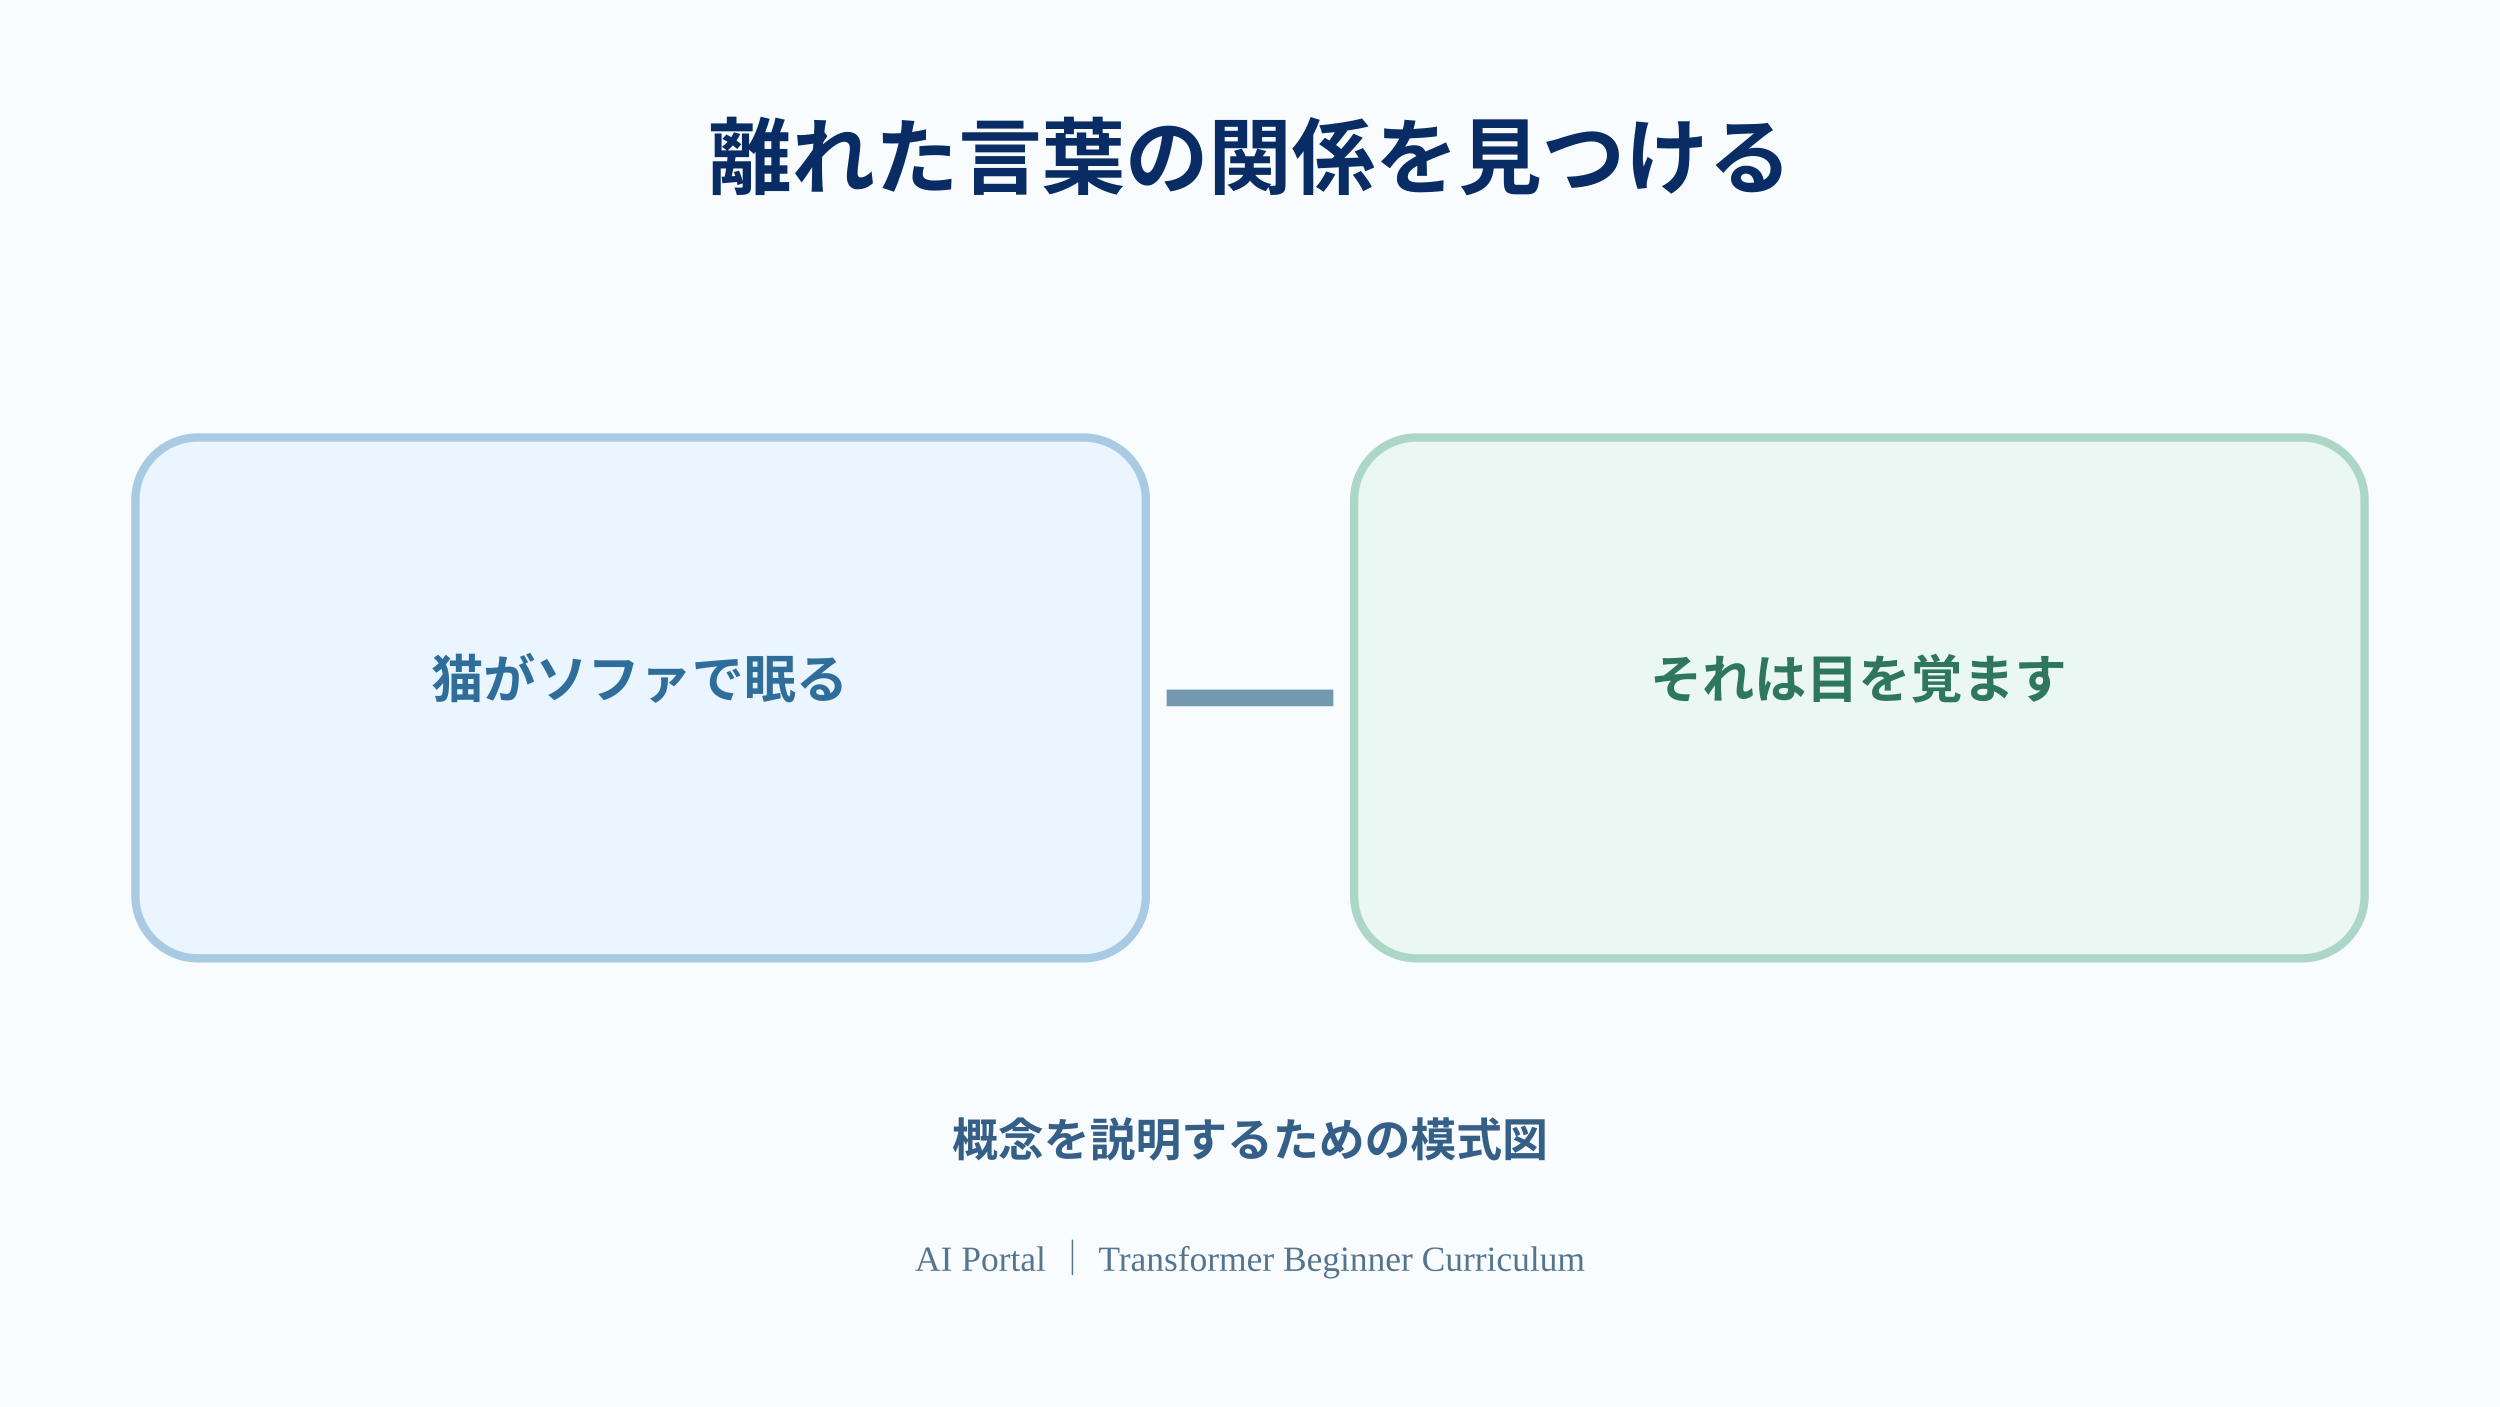
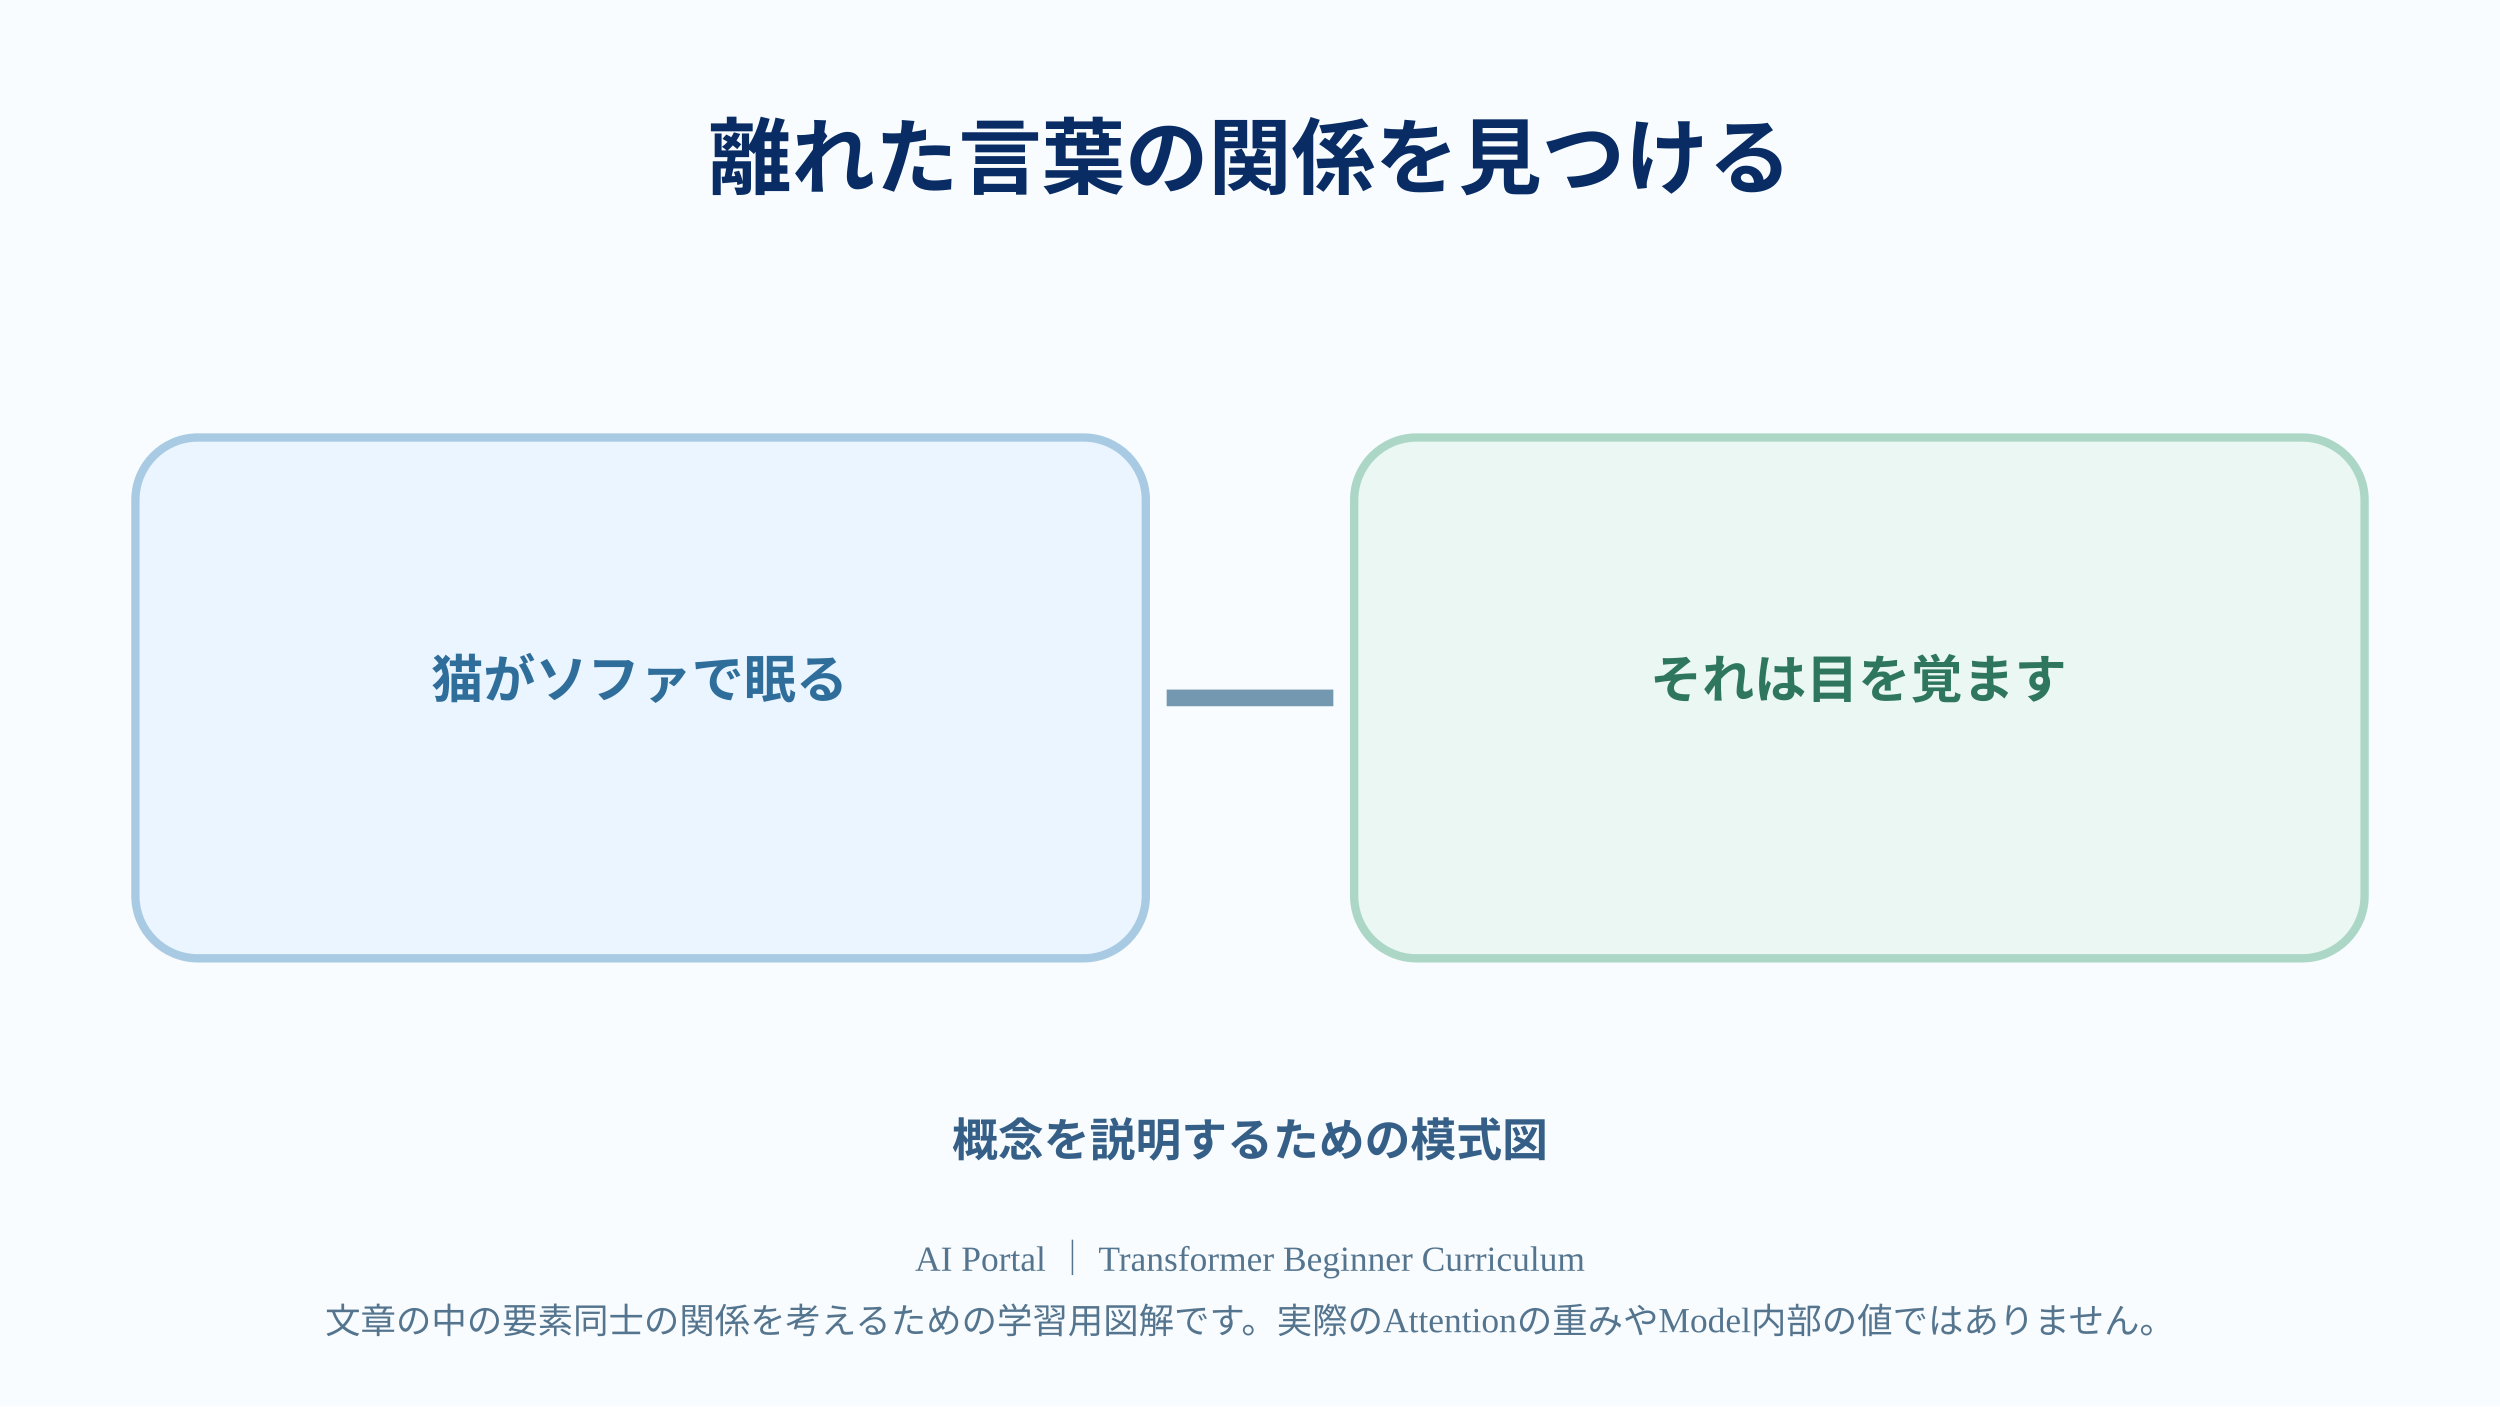
<svg xmlns="http://www.w3.org/2000/svg" viewBox="0 0 1200 675" role="img">
  <rect width="1200" height="675" fill="#f8fcff" />
  <text x="600" y="90" text-anchor="middle" font-size="40" font-weight="900" fill="#082c63">離れた言葉の関係を見つける</text>
  <rect x="65" y="210" width="485" height="250" rx="30" fill="#eaf5ff" stroke="#a9cae3" stroke-width="4" />
  <text x="307" y="335" text-anchor="middle" font-size="25" font-weight="800" fill="#2f6e9b">猫がソファで眠る</text>
  <path d="M560 335 H640" stroke="#7398b0" stroke-width="8" />
  <rect x="650" y="210" width="485" height="250" rx="30" fill="#eaf7f2" stroke="#acd7c6" stroke-width="4" />
  <text x="892" y="335" text-anchor="middle" font-size="25" font-weight="800" fill="#2f765f">それは目を覚ます</text>
  <text x="600" y="555" text-anchor="middle" font-size="22" font-weight="800" fill="#355f87">概念を説明するための模式図</text>
  <text x="600" y="610" text-anchor="middle" font-size="17" fill="#55758f">AI Portal ｜ Transformer Beginner Curriculum</text>
+   <text x="600" y="640" text-anchor="middle" font-size="17" fill="#55758f">文章の中の要素同士の関係を考えるための学習用図解です。実際のAttentionの重みやModel内部の値ではありません。</text>
</svg>
